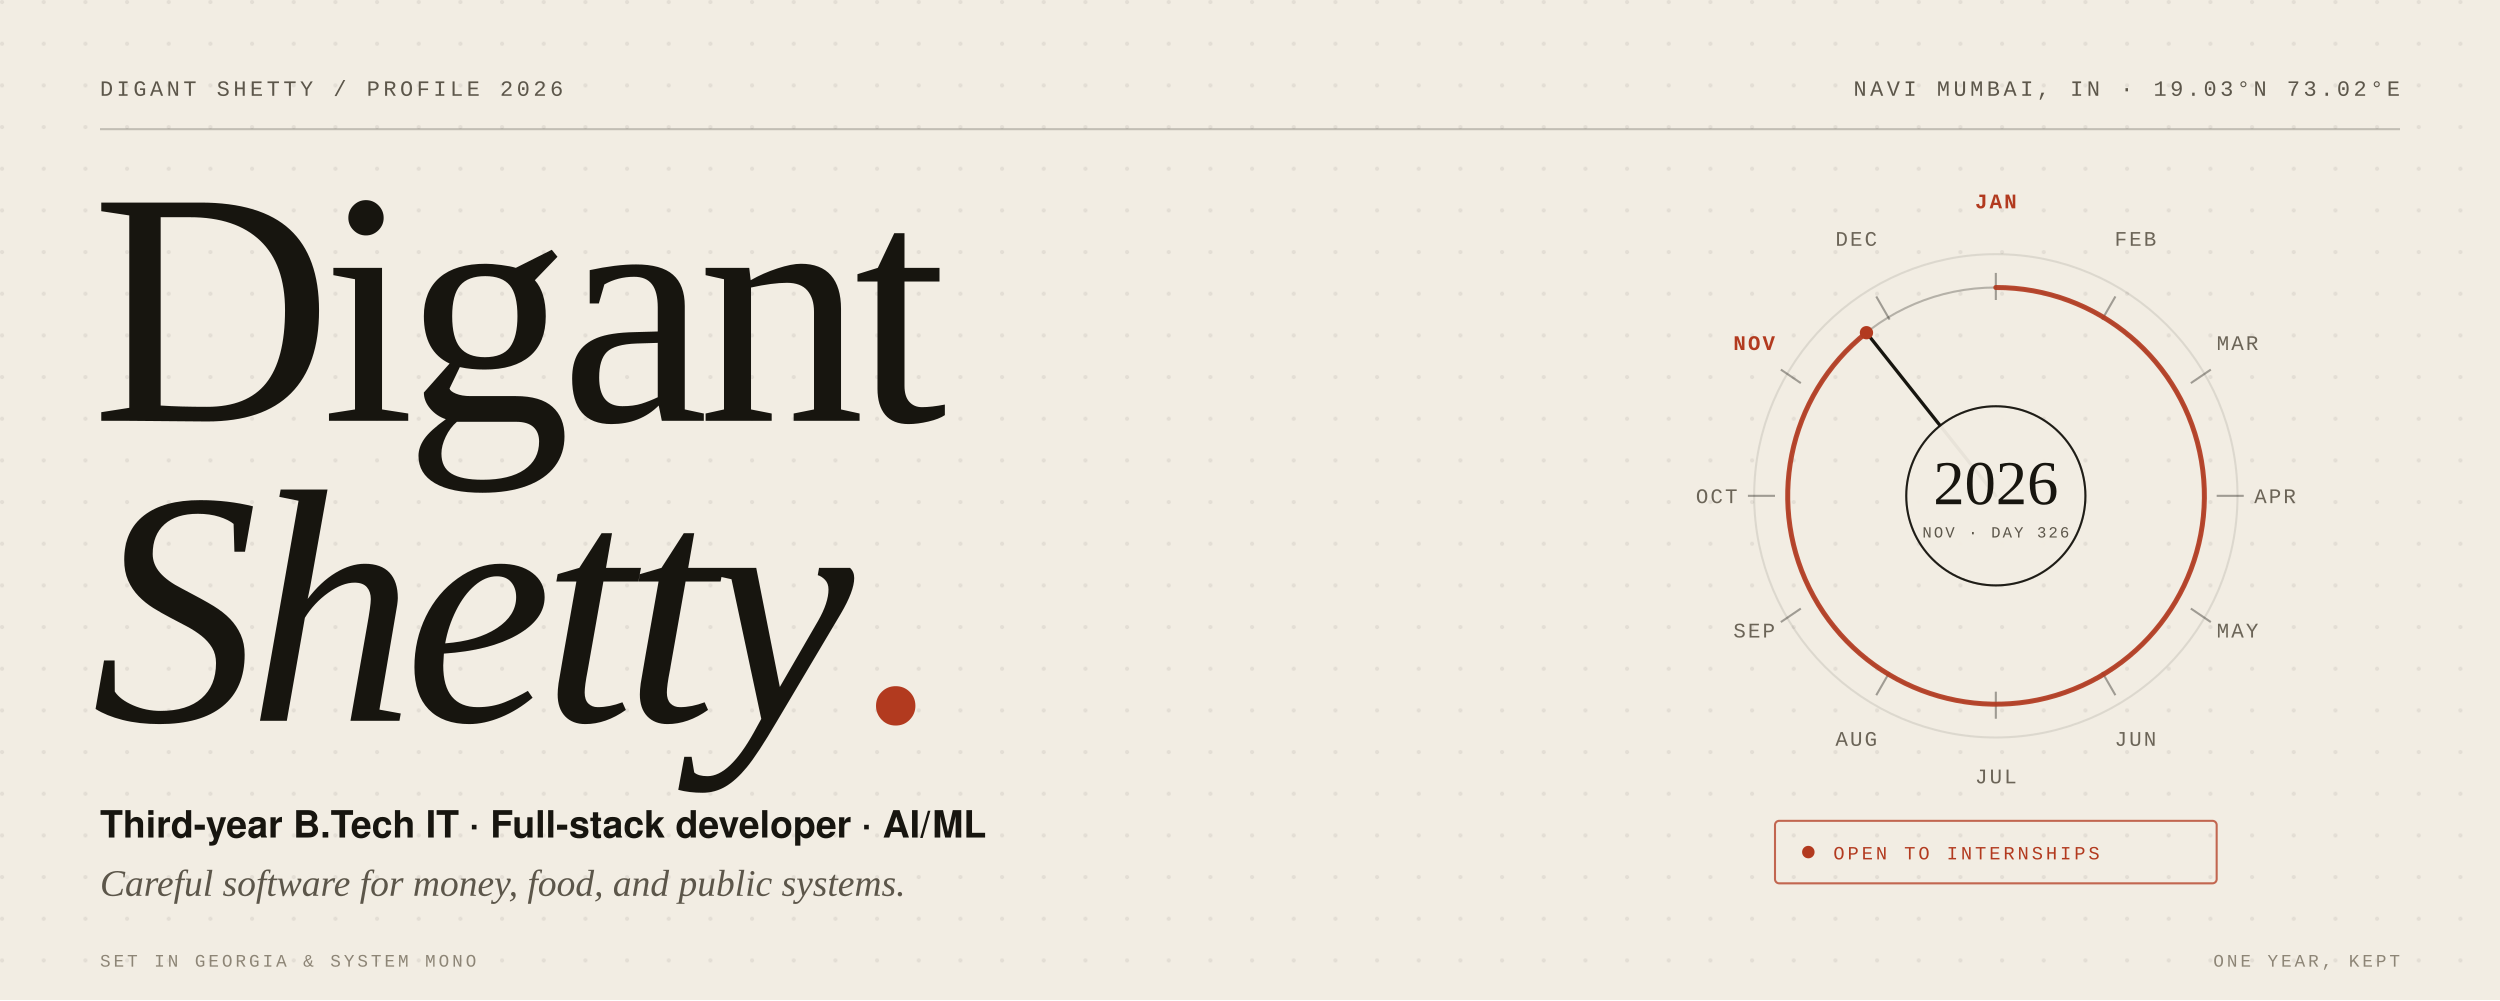
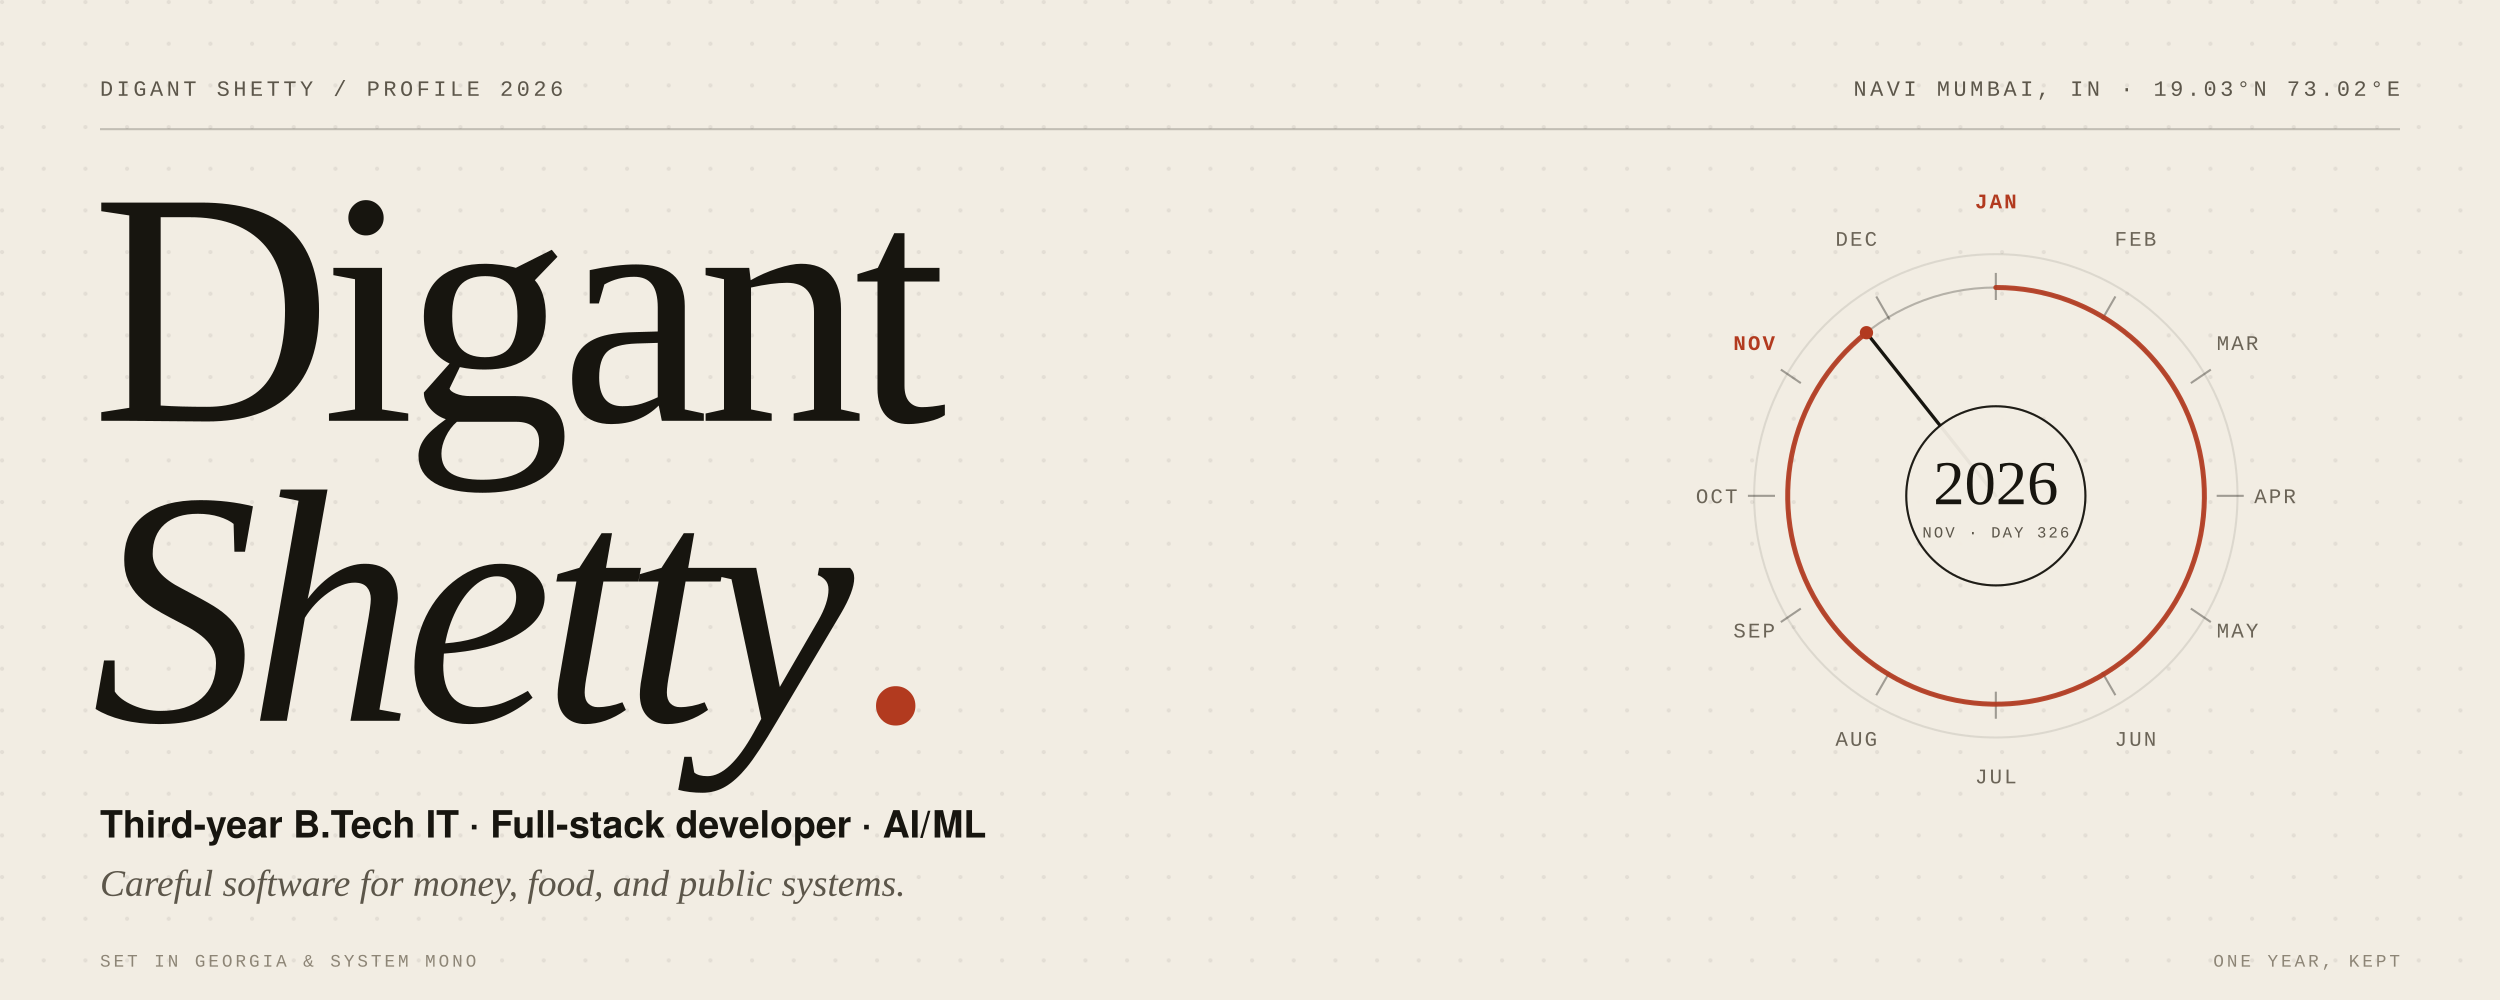
<svg xmlns="http://www.w3.org/2000/svg" viewBox="0 0 1200 480" width="1200" height="480" role="img" aria-labelledby="title desc">
  <defs>
    <pattern id="dots" width="20" height="20" patternUnits="userSpaceOnUse">
      <circle cx="1" cy="1" r="1" fill="#17150F" opacity="0.07" />
    </pattern>
    <style>
      .mono { font-family: "Cascadia Mono", "SFMono-Regular", Consolas, "Liberation Mono", Menlo, monospace; }
      .sans { font-family: "Segoe UI", -apple-system, BlinkMacSystemFont, Helvetica, Arial, sans-serif; }
      .serif { font-family: Georgia, "Times New Roman", "Liberation Serif", serif; }
      .meta { font-size: 10.5px; letter-spacing: 1.7px; fill: #5C564A; }
      .month { font-size: 10px; letter-spacing: 1px; fill: #6B6457; }
      .hair { stroke: #17150F; stroke-width: 1; opacity: .22; }
    </style>
  </defs>
  <rect width="1200" height="480" fill="#F2EDE3" />
  <rect width="1200" height="480" fill="url(#dots)" />
  <text x="48" y="46" class="mono meta">DIGANT SHETTY / PROFILE 2026</text>
  <text x="1152" y="46" text-anchor="end" class="mono meta">NAVI MUMBAI, IN · 19.03°N 73.02°E</text>
  <line x1="48" y1="62" x2="1152" y2="62" class="hair" />
  <text x="44" y="202" class="serif" font-size="160" letter-spacing="-5" fill="#17150F">Digant</text>
  <text x="44" y="346" class="serif" font-size="160" letter-spacing="-5" font-style="italic" fill="#17150F">Shetty<tspan fill="#B23A1F" font-style="normal">.</tspan>
  </text>
  <text x="48" y="402" class="sans" font-size="18" font-weight="600" fill="#17150F">Third-year B.Tech IT  ·  Full-stack developer  ·  AI/ML</text>
  <text x="48" y="430" class="serif" font-size="18" font-style="italic" fill="#5C564A">Careful software for money, food, and public systems.</text>
  <g>
    <circle cx="958" cy="238" r="100" fill="none" stroke="#17150F" opacity="0.28" />
    <circle cx="958" cy="238" r="116" fill="none" stroke="#17150F" opacity="0.10" />
    <g stroke="#17150F" stroke-width="1" opacity="0.38">
      <line x1="958" y1="144" x2="958" y2="131" />
      <line x1="1009" y1="153.4" x2="1015.4" y2="142.3" />
      <line x1="1051.6" y1="183.9" x2="1061.2" y2="177.4" />
      <line x1="1064" y1="238" x2="1077" y2="238" />
      <line x1="1051.6" y1="292.1" x2="1061.2" y2="298.6" />
      <line x1="1009" y1="322.6" x2="1015.4" y2="333.7" />
      <line x1="958" y1="332" x2="958" y2="345" />
      <line x1="907" y1="322.6" x2="900.6" y2="333.7" />
      <line x1="864.4" y1="292.1" x2="854.8" y2="298.6" />
      <line x1="852" y1="238" x2="839" y2="238" />
      <line x1="864.4" y1="183.9" x2="854.8" y2="177.4" />
      <line x1="907" y1="153.4" x2="900.6" y2="142.3" />
    </g>
    <g class="mono month" text-anchor="middle">
      <text x="958" y="100" fill="#B23A1F" font-weight="700">JAN</text>
      <text x="1025" y="118">FEB</text>
      <text x="1074" y="168">MAR</text>
      <text x="1092" y="241.5">APR</text>
      <text x="1074" y="306">MAY</text>
      <text x="1025" y="358">JUN</text>
      <text x="958" y="376">JUL</text>
      <text x="891" y="358">AUG</text>
      <text x="842" y="306">SEP</text>
      <text x="824" y="241.5">OCT</text>
      <text x="842" y="168" fill="#B23A1F" font-weight="700">NOV</text>
      <text x="891" y="118">DEC</text>
    </g>
    <path d="M 958 138 A 100 100 0 1 1 895.9 159.7" fill="none" stroke="#B23A1F" stroke-width="2.4" stroke-linecap="round" opacity="0.92" />
    <line x1="958" y1="238" x2="895.9" y2="159.7" stroke="#17150F" stroke-width="1.6" stroke-linecap="round" />
    <circle cx="895.9" cy="159.7" r="3.2" fill="#B23A1F" />
    <circle cx="958" cy="238" r="43" fill="#F2EDE3" stroke="#17150F" opacity="0.95" />
    <circle cx="958" cy="238" r="43" fill="none" stroke="#17150F" opacity="0.18" />
  </g>
  <text x="958" y="242" text-anchor="middle" class="serif" font-size="30" fill="#17150F">2026</text>
  <text x="958" y="258" text-anchor="middle" class="mono" font-size="7.5" letter-spacing="1" fill="#5C564A">NOV · DAY 326</text>
-   <g>
-     <rect x="852" y="394" width="212" height="30" rx="2" fill="none" stroke="#B23A1F" opacity="0.75" />
-     <circle cx="868" cy="409" r="3" fill="#B23A1F" />
-     <text x="880" y="412.5" class="mono" font-size="9" letter-spacing="1.4" fill="#B23A1F">OPEN TO INTERNSHIPS</text>
-   </g>
  <text x="48" y="464" class="mono" font-size="8.5" letter-spacing="1.4" fill="#8D8576">SET IN GEORGIA &amp; SYSTEM MONO</text>
  <text x="1152" y="464" text-anchor="end" class="mono" font-size="8.5" letter-spacing="1.4" fill="#8D8576">ONE YEAR, KEPT</text>
</svg>
